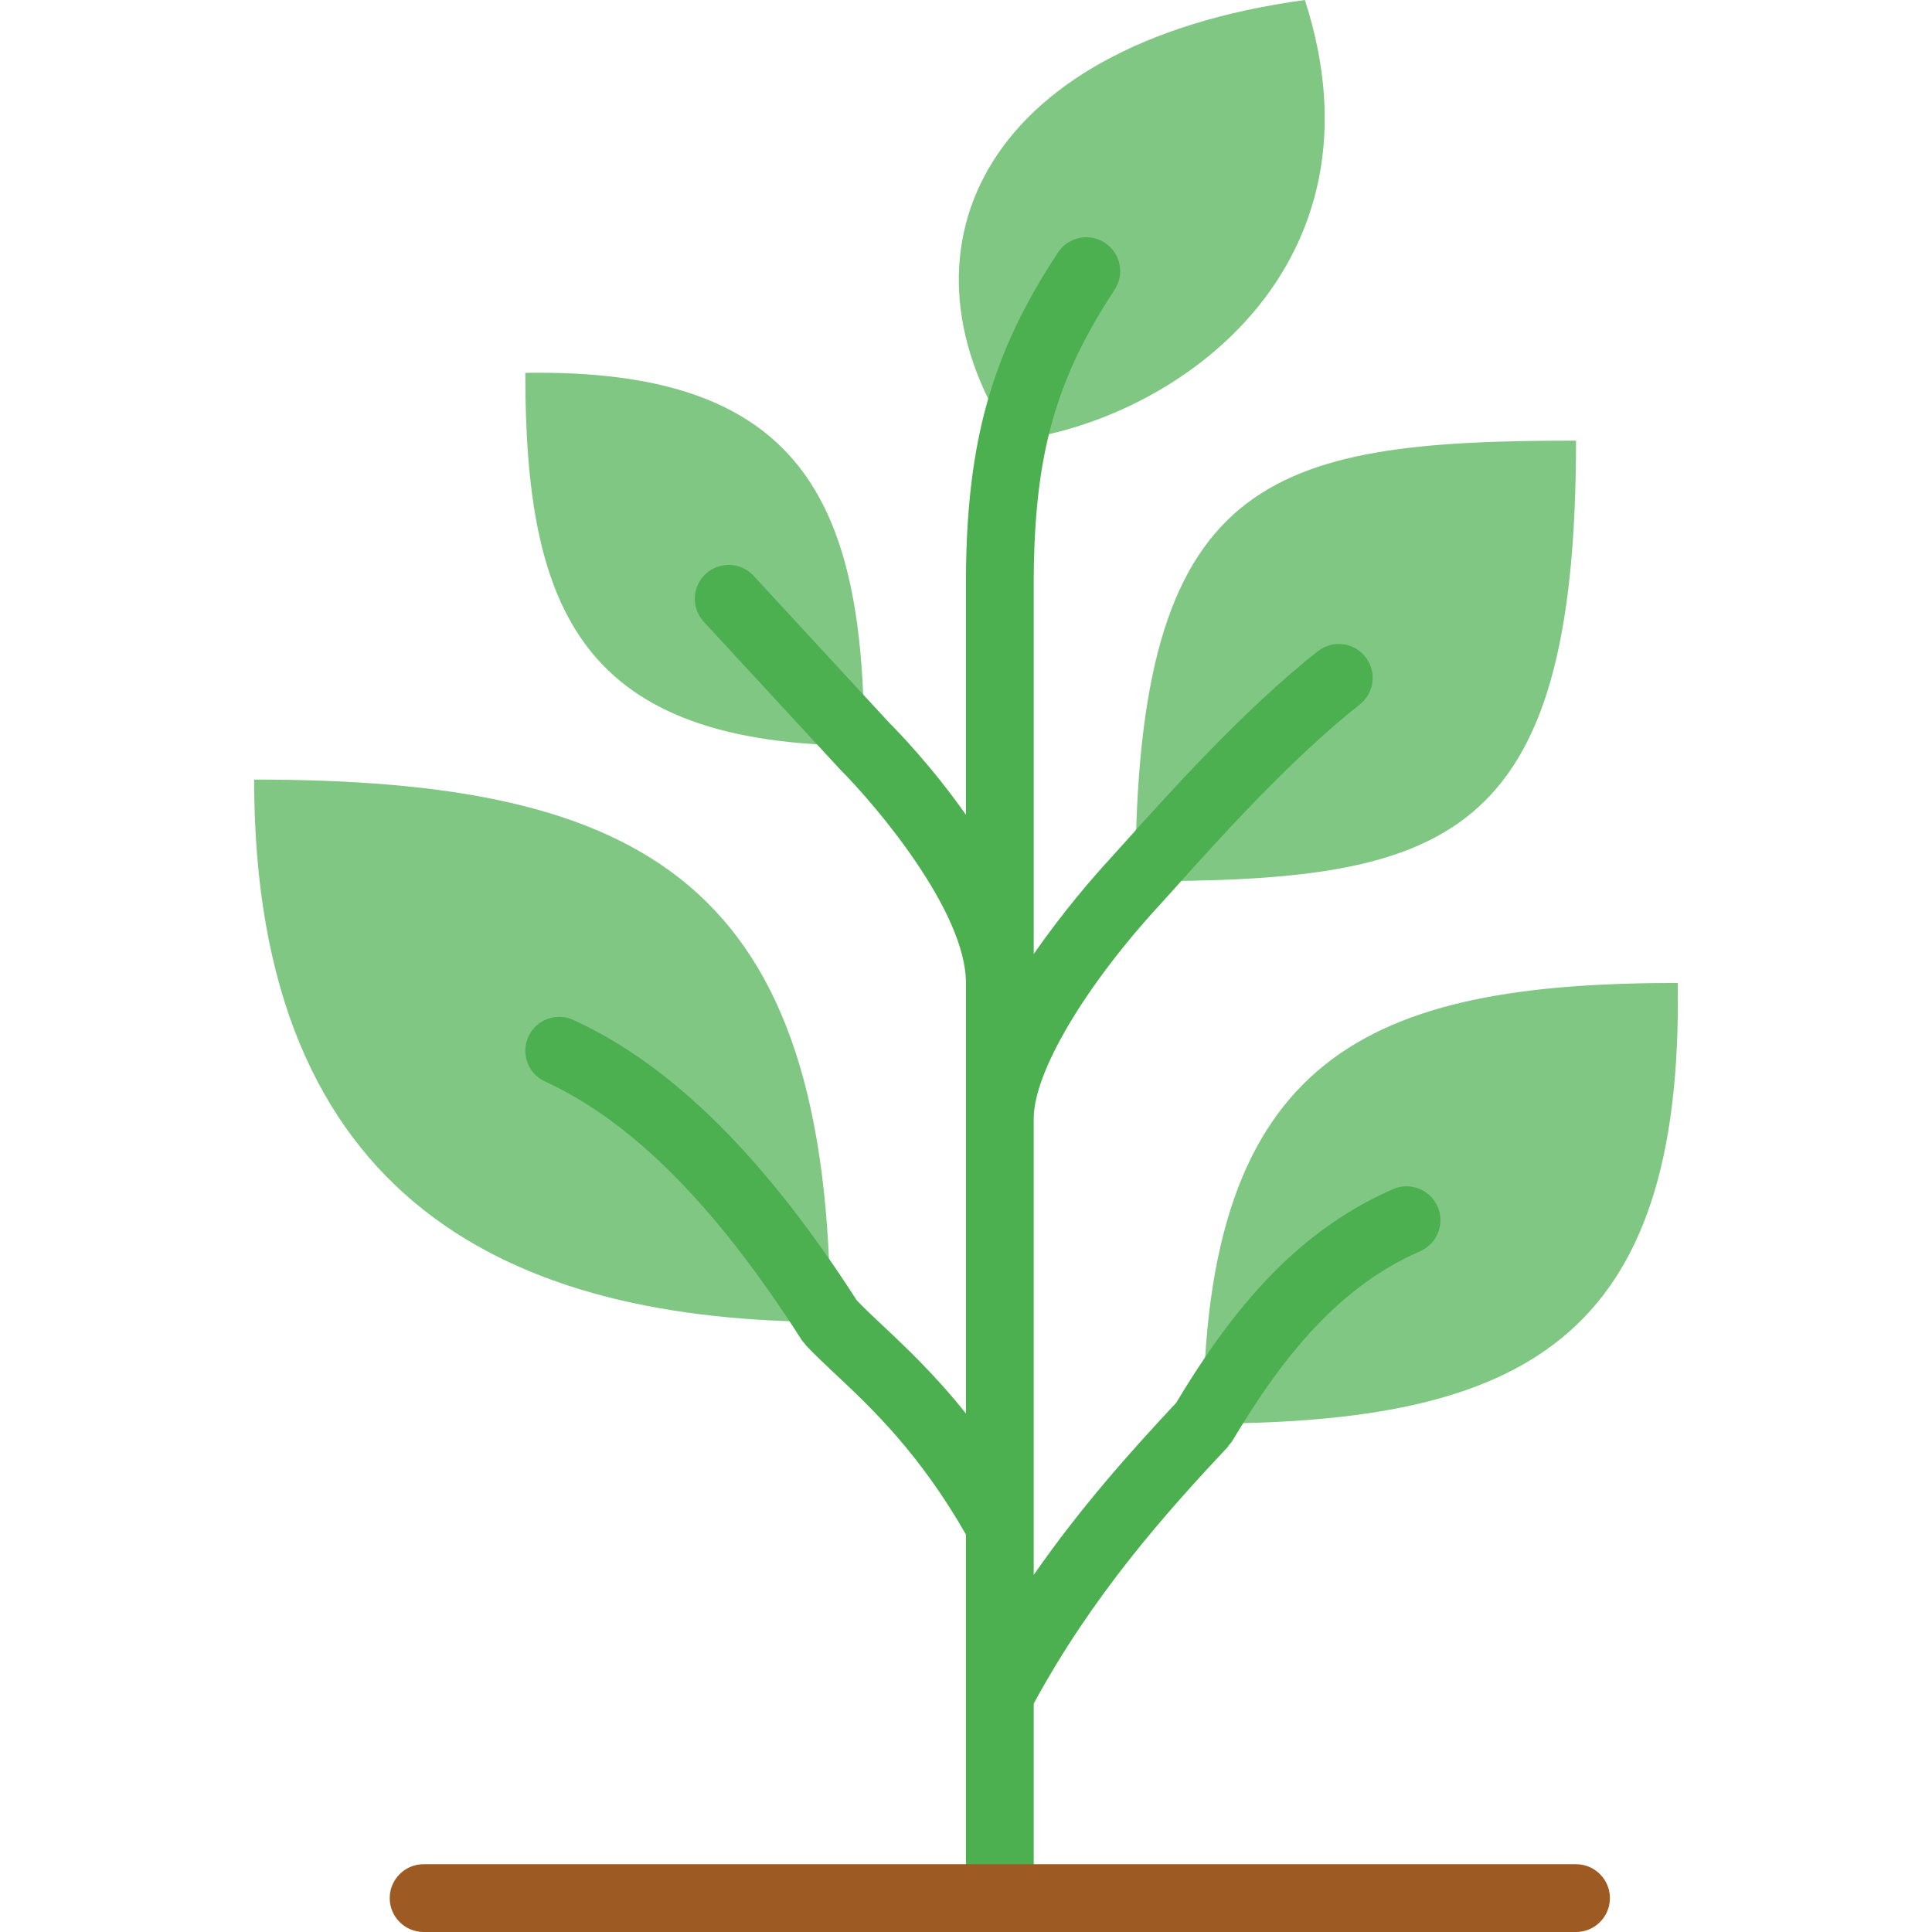
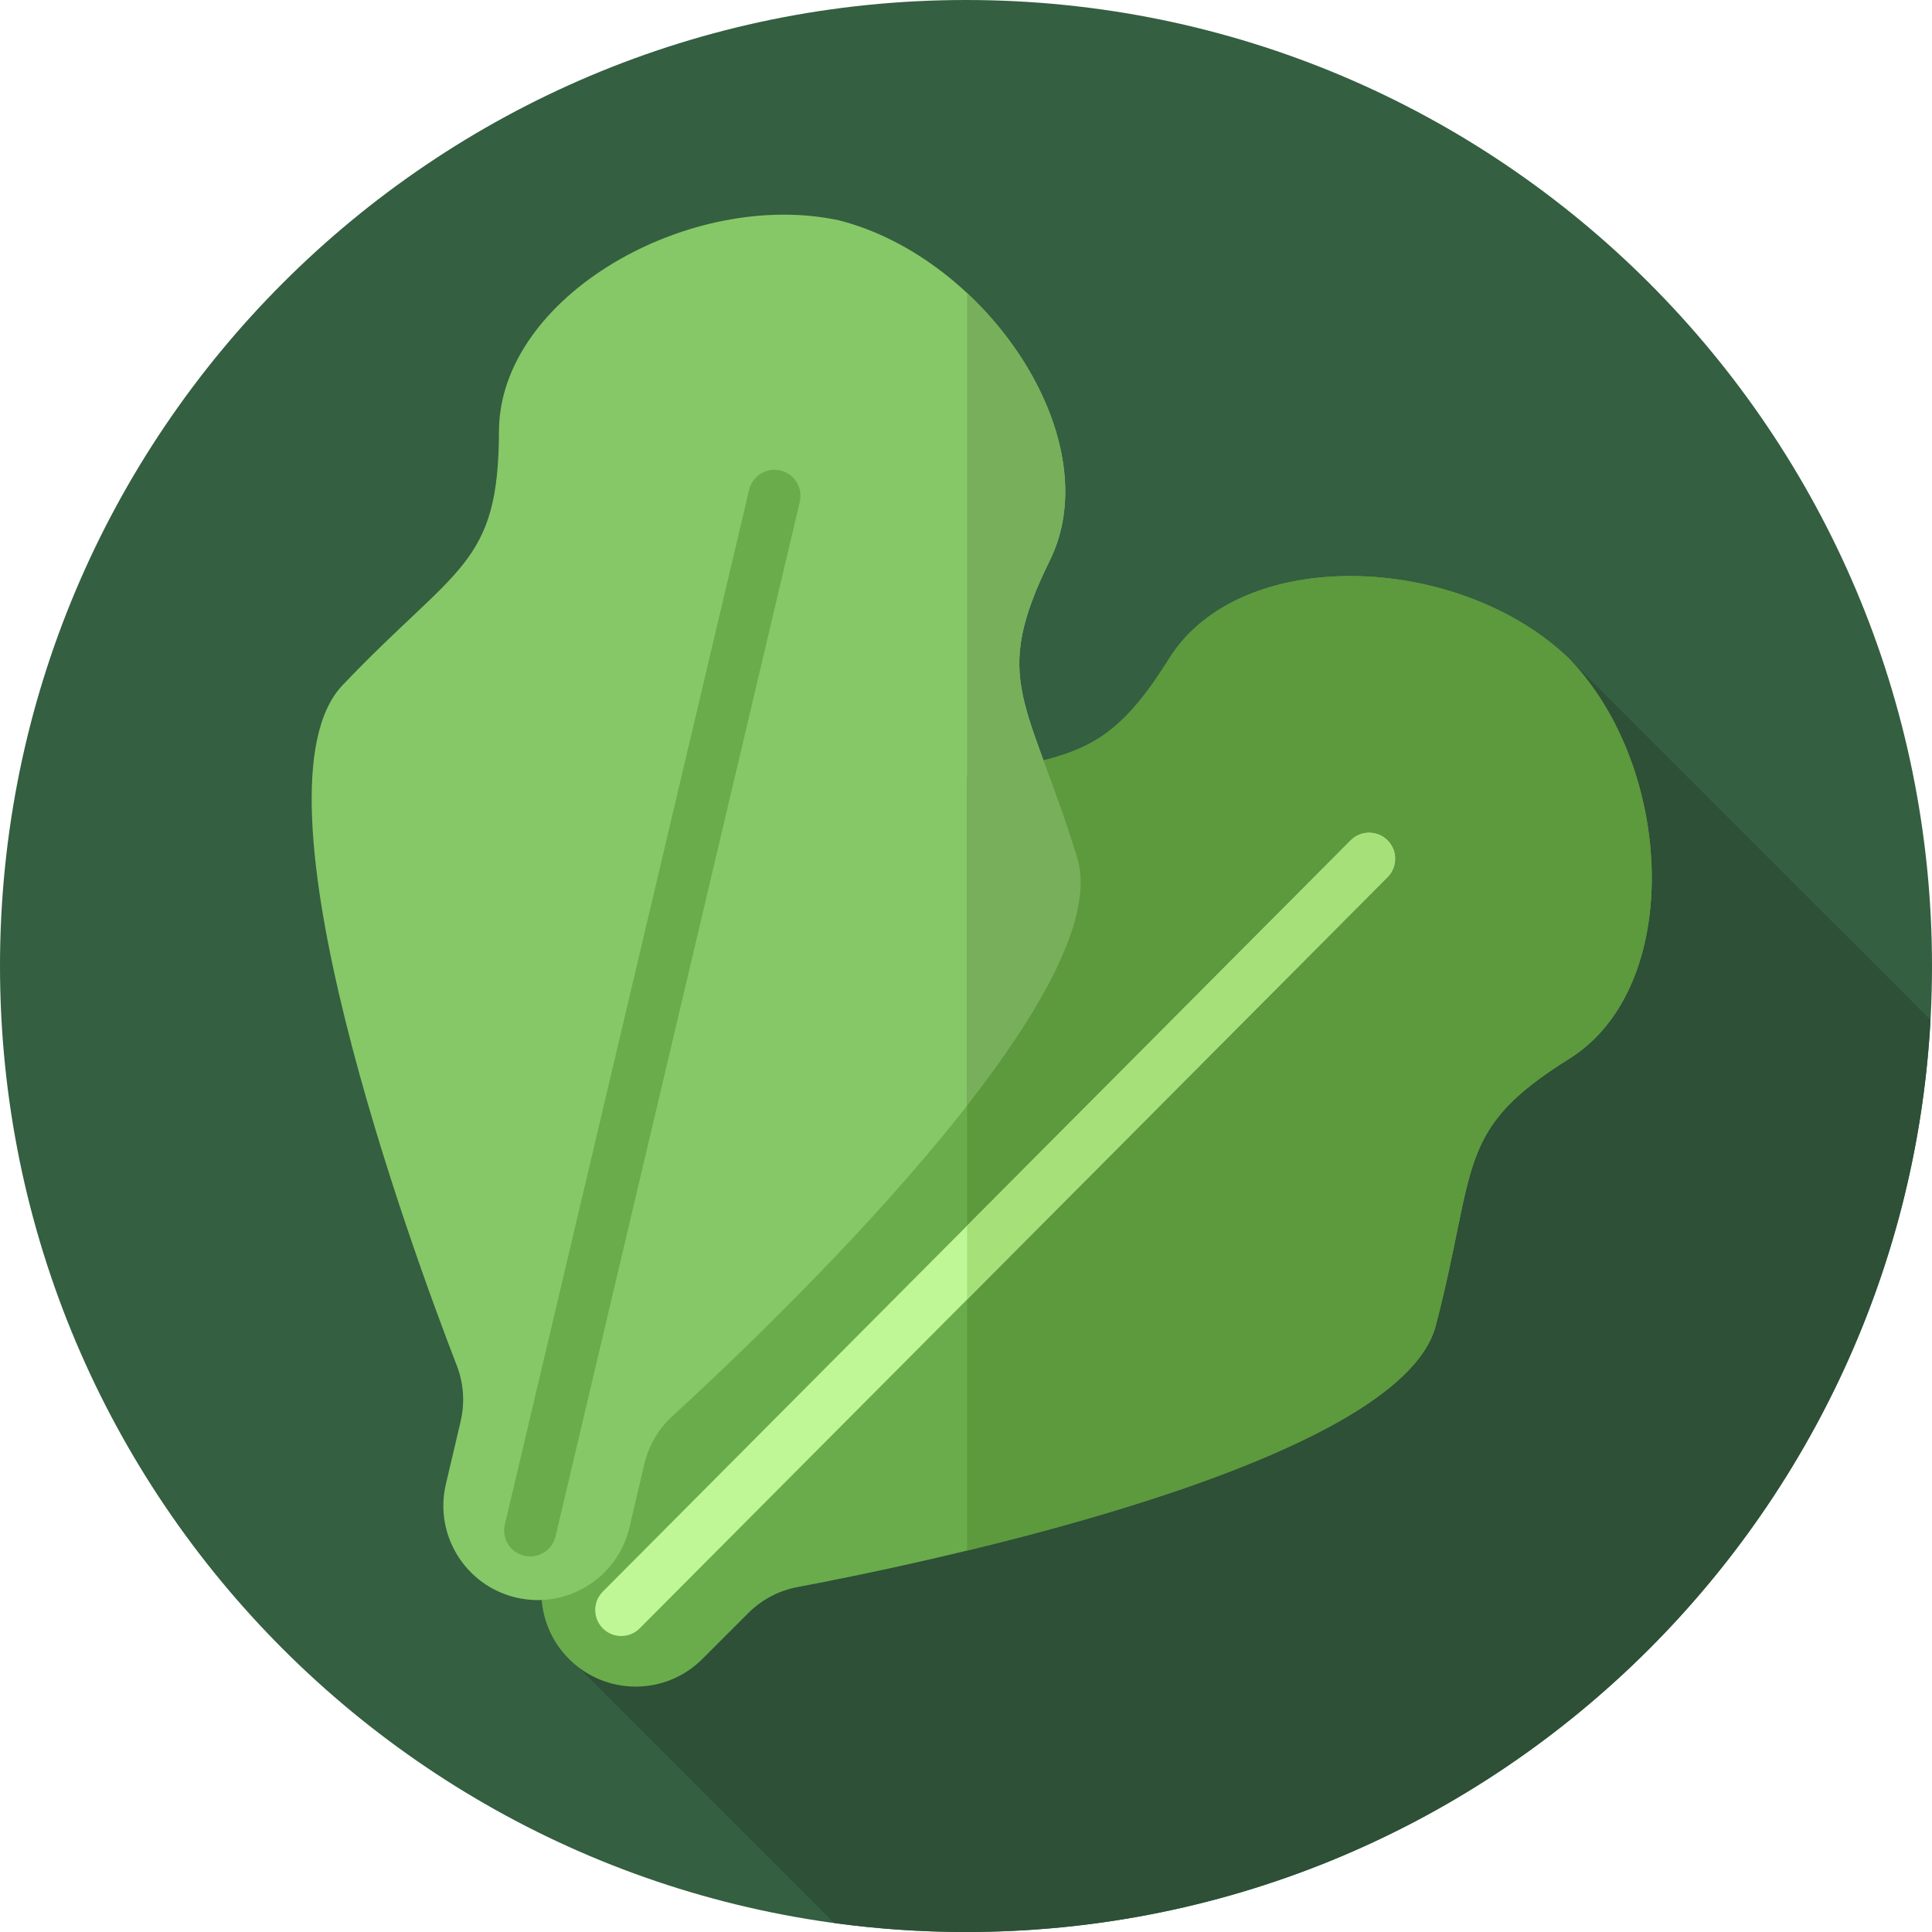
- <svg xmlns="http://www.w3.org/2000/svg" viewBox="0 0 512.001 512.001">
-   <path fill="#81C784" d="M220.05 350.316c0-116.36-48.82-143.72-152.7-143.72 0 112.326 68.643 143.72 152.7 143.72m98.808 26.947c0-97.8 44.014-116.772 125.754-116.772 1.536 94.81-41.095 116.78-125.754 116.78M345.805 0c22.878 70.593-33.603 111.41-77.474 116.772C235.69 68.285 258.23 11.93 345.81 0M229.033 197.614c-75.228 0-89.825-35.93-89.825-98.807 72.93-1.186 89.825 33.684 89.825 98.807m71.86 35.93c81.902 0 116.772-9.324 116.772-116.772-81.902 0-116.772 9.324-116.772 116.772" />
-   <path fill="#4CAF50" d="M380.99 319.785c-1.986-4.554-7.286-6.638-11.822-4.653-27.675 12.045-44.598 35.292-57.488 56.652-12.09 12.917-25.295 27.693-37.735 45.586V296.422c0-12.19 13.483-35.014 33.55-56.787 1.014-1.105 2.424-2.677 4.176-4.626 9.86-11.03 30.37-33.93 48.66-48.29 3.91-3.07 4.58-8.72 1.53-12.62-3.07-3.907-8.71-4.58-12.61-1.527-19.543 15.342-40.76 39.047-50.963 50.445l-3.99 4.43c-4.112 4.463-12.475 13.976-20.343 25.4V152.77c.243-32.463 5.857-52.34 21.423-75.974 2.73-4.14 1.59-9.71-2.553-12.44-4.15-2.74-9.72-1.59-12.45 2.56-17.5 26.56-24.11 49.79-24.39 85.71 0 .02.01.03.01.038 0 .01-.01.027-.01.036v63.238c-9.052-12.918-18.51-22.583-20.343-24.415l-35.93-38.93c-3.36-3.638-9.036-3.87-12.692-.503-3.647 3.36-3.87 9.044-.512 12.69l36.18 39.18c9.262 9.263 33.3 37.477 33.3 56.53V374.6c-8.148-10.213-15.855-17.498-22.16-23.408-2.57-2.407-4.834-4.545-6.783-6.593-24.434-38.016-49.01-62.358-75.104-74.31-4.5-2.06-9.846-.1-11.91 4.42-2.068 4.504-.09 9.84 4.426 11.91 23.067 10.57 45.316 32.99 68.024 68.532.232.35.53.63.8.943.09.12.114.253.222.36 2.26 2.416 4.98 4.97 8.03 7.842 9.418 8.82 22.18 20.883 34.45 42.36v96.355c0 4.956 4.026 8.98 8.98 8.98s8.986-4.024 8.986-8.98v-51.54c15.557-28.666 34.68-50.17 51.47-68.07.097-.11.124-.245.214-.36.32-.37.664-.73.924-1.16 11.498-19.16 26.39-40.107 49.78-50.284 4.547-1.985 6.63-7.276 4.655-11.82" />
-   <path fill="#9E5A23" d="M417.665 512H112.26c-4.957 0-8.98-4.024-8.98-8.982s4.023-8.982 8.98-8.982h305.405c4.958 0 8.982 4.024 8.982 8.982S422.623 512 417.665 512" />
+ <svg xmlns="http://www.w3.org/2000/svg" viewBox="0 0 297 297">
+   <circle cx="148.5" cy="148.5" r="148.5" fill="#345F41" />
+   <path fill="#2D5036" d="M241.38 101.424L86.915 254.29l41.328 41.328c6.625.904 13.385 1.38 20.258 1.38 79.23 0 143.96-62.046 148.27-140.198l-55.38-55.376z" />
+   <path fill="#6AAC4B" d="M94.507 227.47c2.062-2.06 3.454-4.69 3.993-7.555 3.544-18.83 18.73-92.56 40.213-98.155 24.644-6.42 30.028-2.9 41.004-20.502 10.976-17.602 44.628-16.257 61.506 0 16.257 16.878 17.602 50.53 0 61.506s-14.082 16.36-20.502 41.004c-5.59 21.482-79.32 36.67-98.15 40.213-2.86.54-5.49 1.94-7.55 4l-7.05 7.05c-5.66 5.66-14.84 5.66-20.5 0s-5.66-14.84 0-20.5l7.048-7.05z" />
+   <path fill="#86C867" d="M70.816 218.46c.665-2.84.463-5.807-.59-8.526-6.912-17.87-32.866-88.532-17.56-104.61 17.56-18.443 23.99-18.29 24.04-39.034s29.357-37.337 52.27-32.418c22.71 5.775 41.59 33.664 32.417 52.27-9.174 18.604-3.345 21.324 4.19 45.65 6.566 21.206-48.087 72.973-62.22 85.91-2.152 1.968-3.652 4.536-4.318 7.375l-2.275 9.705c-1.827 7.795-9.628 12.633-17.423 10.806-7.795-1.827-12.633-9.628-10.806-17.423l2.28-9.705z" />
+   <path fill="#5D993D" d="M241.222 101.258c-16.878-16.257-50.53-17.602-61.506 0-9.313 14.936-14.606 14.666-31.05 18.163v118.95c28.742-6.942 68.028-19.14 72.053-34.592 6.42-24.644 2.89-30.03 20.5-41.004 17.6-10.975 16.26-44.627 0-61.505z" />
+   <path fill="#78AF5B" d="M165.58 131.792c-7.532-24.326-13.362-27.047-4.188-45.652 6.26-12.7-.55-29.718-12.725-41.083v124.905c11.474-14.69 19.7-29.178 16.914-38.17z" />
+   <path fill="#6AAC4B" d="M81.503 239.27c-.304 0-.613-.036-.922-.11-2.15-.506-3.48-2.66-2.97-4.81l37.55-159.054c.51-2.15 2.66-3.485 4.81-2.974 2.15.507 3.48 2.66 2.98 4.812L85.4 236.187c-.435 1.84-2.077 3.082-3.89 3.082z" />
+   <path fill="#BFF796" d="M95.5 251.5c-1.02 0-2.042-.39-2.822-1.165-1.565-1.56-1.57-4.092-.013-5.657l114.97-115.49c1.558-1.565 4.092-1.568 5.657-.012 1.565 1.56 1.57 4.092.013 5.657l-114.97 115.49c-.78.784-1.81 1.177-2.835 1.177z" />
+   <path fill="#A6E079" d="M213.292 129.176c-1.565-1.557-4.1-1.554-5.657.013l-58.968 59.23v11.34l64.638-64.93c1.558-1.57 1.552-4.1-.013-5.66z" />
</svg>
